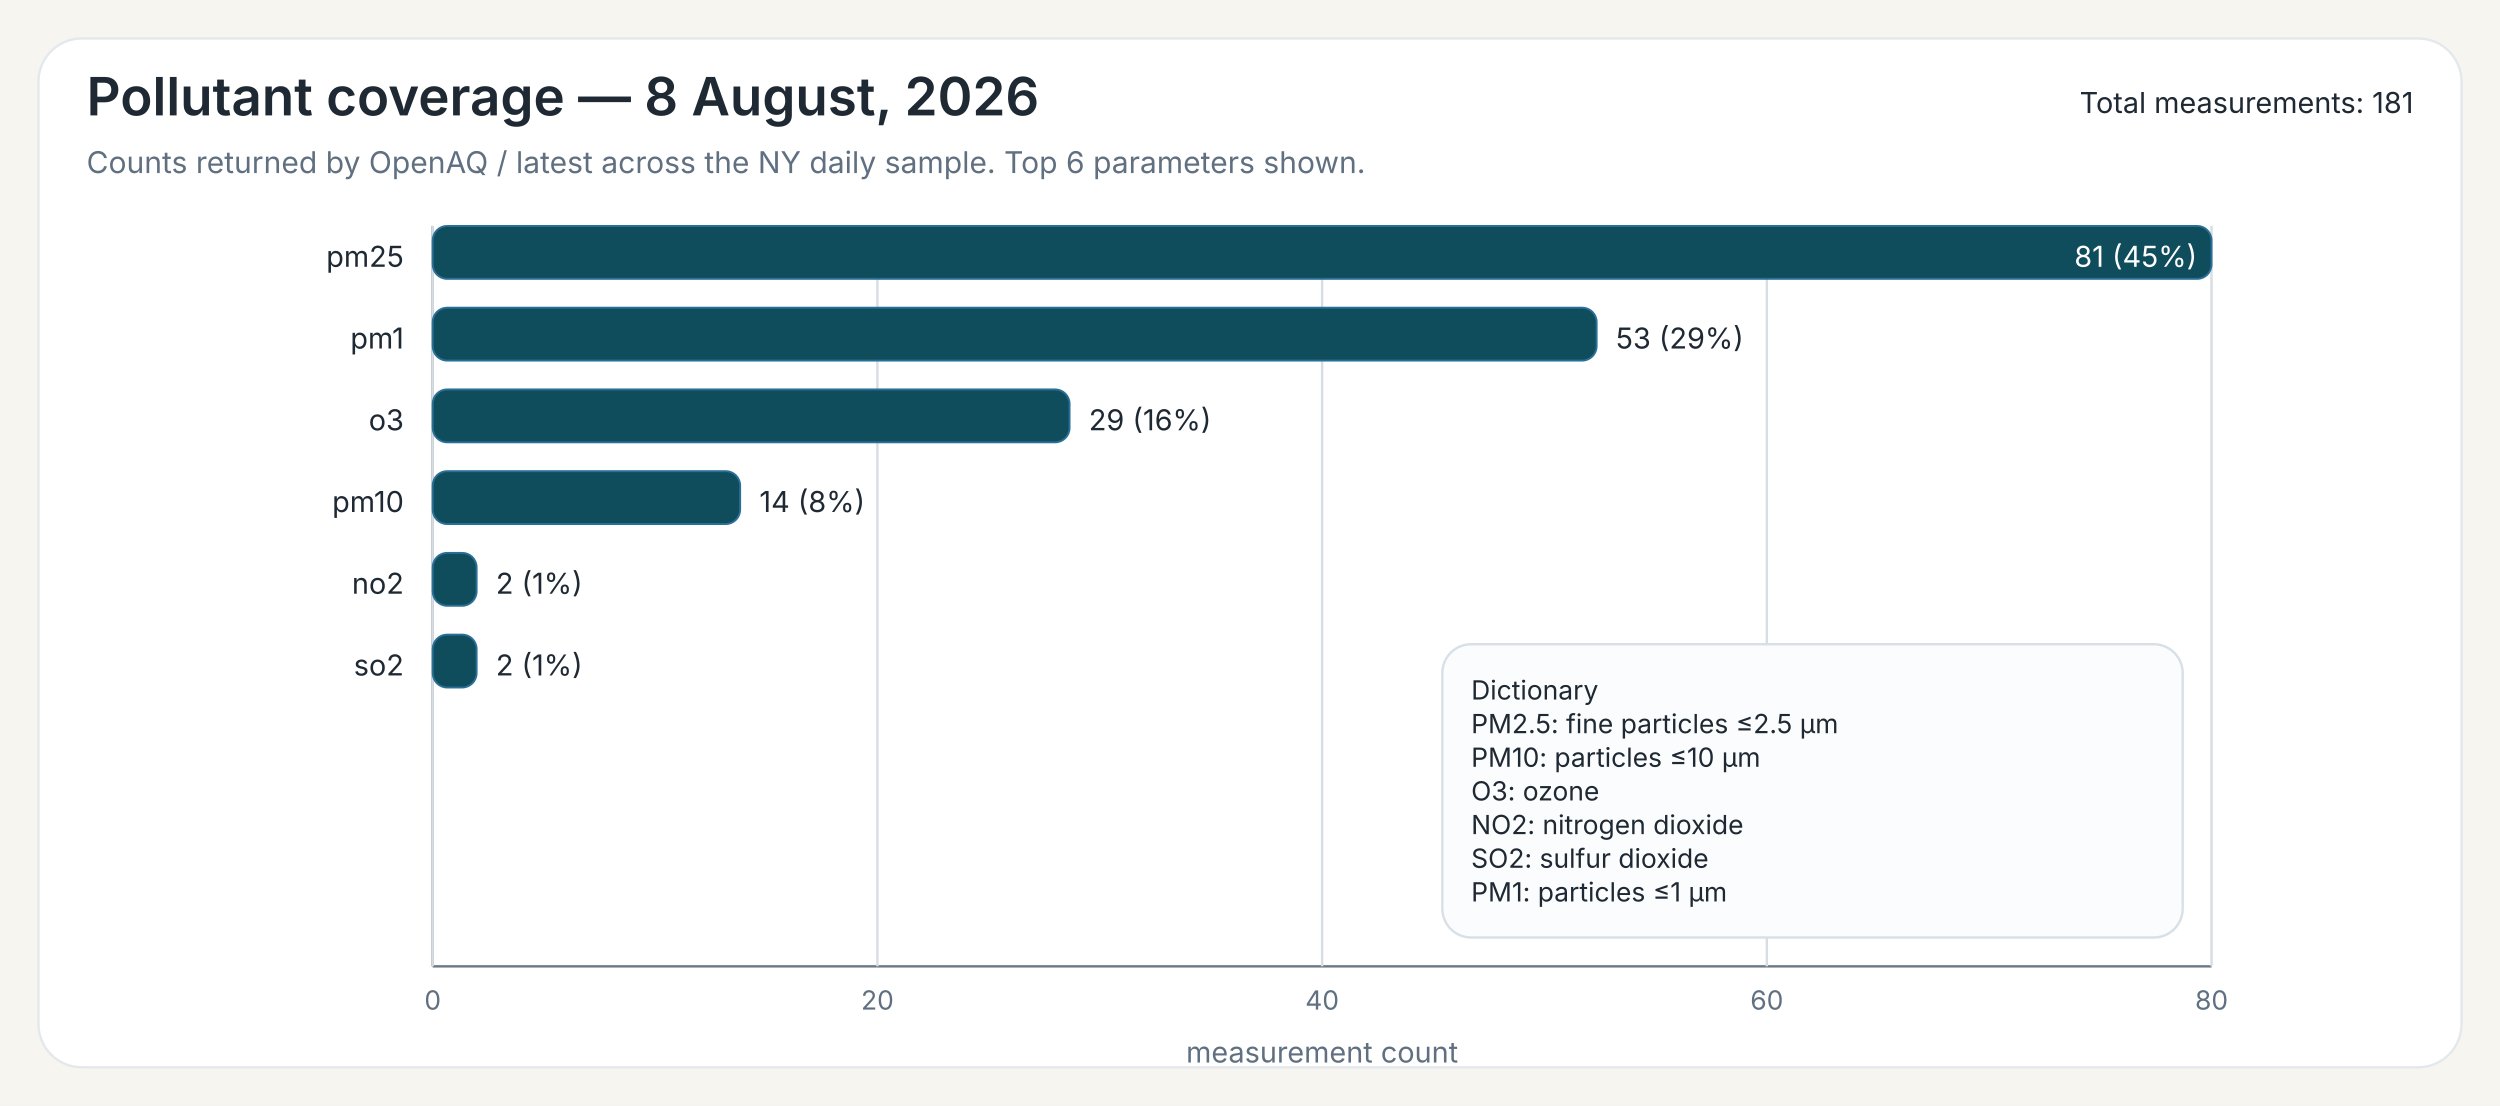
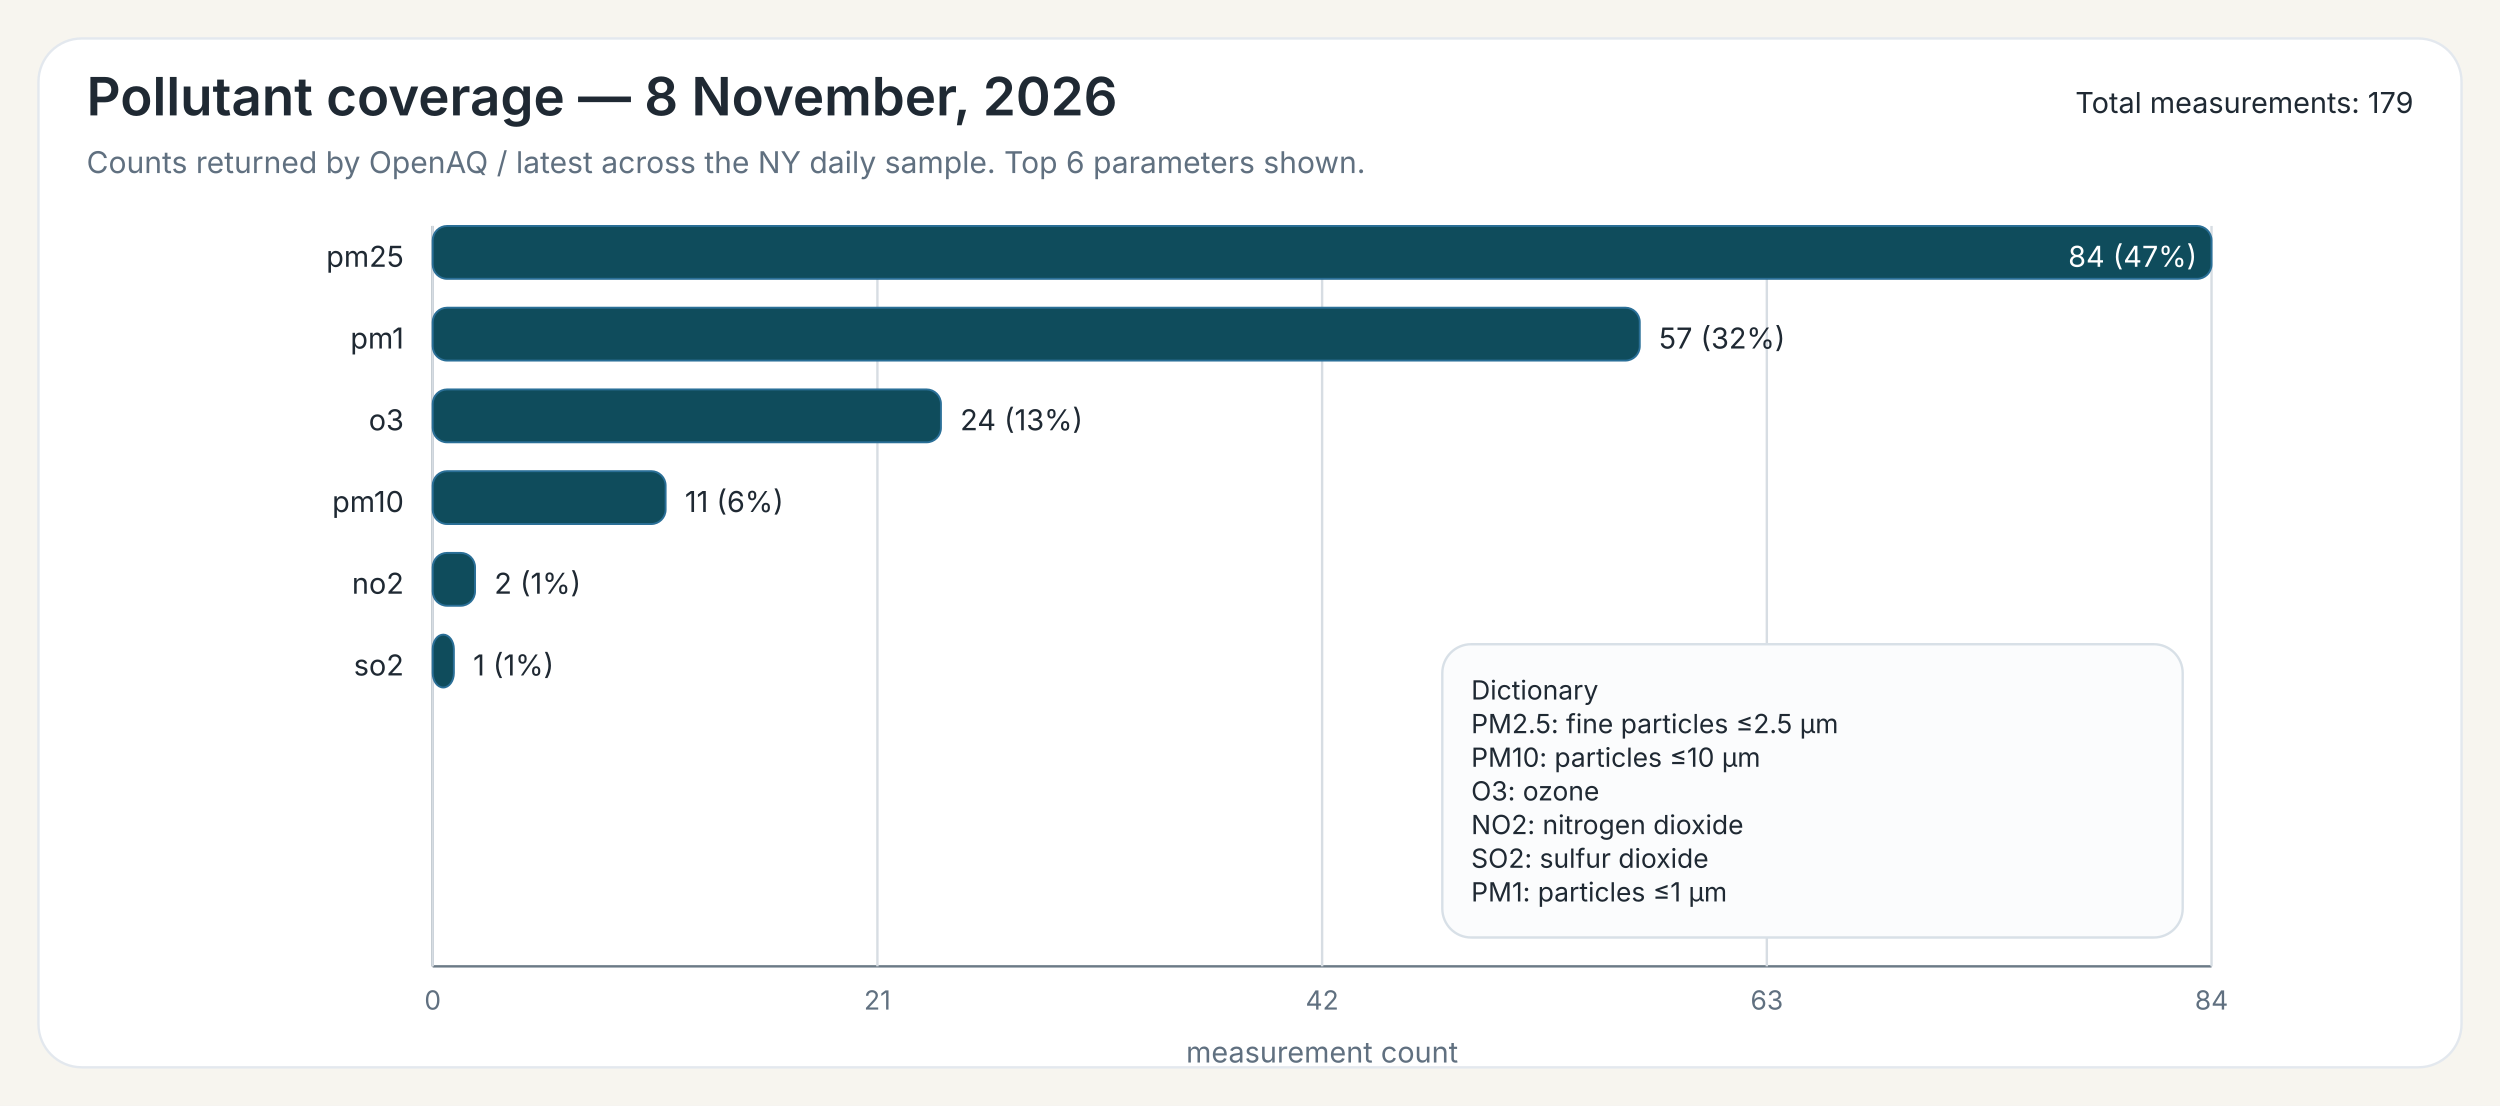
<svg xmlns="http://www.w3.org/2000/svg" width="1040" height="460">
  <rect x="0" y="0" width="1040" height="460" fill="#F7F5EF" />
  <rect x="16" y="16" width="1008" height="428" rx="18" ry="18" fill="#FFFFFF" stroke="#E3E8EE" stroke-width="1" />
-   <text x="36" y="48" font-family="Public Sans, Inter, Aptos, Segoe UI, Arial, sans-serif" font-size="22" font-weight="600" fill="#1F2933">Pollutant coverage — 8 August, 2026</text>
+   <text x="36" y="48" font-family="Public Sans, Inter, Aptos, Segoe UI, Arial, sans-serif" font-size="22" font-weight="600" fill="#1F2933">Pollutant coverage — 8 November, 2026</text>
  <text x="36" y="72" font-family="Public Sans, Inter, Aptos, Segoe UI, Arial, sans-serif" font-size="12.5" font-weight="400" fill="#607080">Counts returned by OpenAQ / latest across the NY daily sample. Top 6 parameters shown.</text>
-   <text x="1004" y="47" font-family="Public Sans, Inter, Aptos, Segoe UI, Arial, sans-serif" font-size="12" text-anchor="end" fill="#1F2933">Total measurements: 181</text>
+   <text x="1004" y="47" font-family="Public Sans, Inter, Aptos, Segoe UI, Arial, sans-serif" font-size="12" text-anchor="end" fill="#1F2933">Total measurements: 179</text>
  <line x1="180" y1="94" x2="180" y2="402" stroke="#6B7A86" stroke-width="1" />
  <line x1="180" y1="402" x2="920" y2="402" stroke="#6B7A86" stroke-width="1" />
  <line x1="180.00" y1="94" x2="180.00" y2="402" stroke="#D7DDE3" stroke-width="1" />
  <text x="180.00" y="420" font-family="Inter, Aptos, Segoe UI, Arial, sans-serif" font-size="11" text-anchor="middle" fill="#607080">0</text>
  <line x1="365.00" y1="94" x2="365.00" y2="402" stroke="#D7DDE3" stroke-width="1" />
-   <text x="365.00" y="420" font-family="Inter, Aptos, Segoe UI, Arial, sans-serif" font-size="11" text-anchor="middle" fill="#607080">20</text>
+   <text x="365.00" y="420" font-family="Inter, Aptos, Segoe UI, Arial, sans-serif" font-size="11" text-anchor="middle" fill="#607080">21</text>
  <line x1="550.00" y1="94" x2="550.00" y2="402" stroke="#D7DDE3" stroke-width="1" />
-   <text x="550.00" y="420" font-family="Inter, Aptos, Segoe UI, Arial, sans-serif" font-size="11" text-anchor="middle" fill="#607080">40</text>
+   <text x="550.00" y="420" font-family="Inter, Aptos, Segoe UI, Arial, sans-serif" font-size="11" text-anchor="middle" fill="#607080">42</text>
  <line x1="735.00" y1="94" x2="735.00" y2="402" stroke="#D7DDE3" stroke-width="1" />
-   <text x="735.00" y="420" font-family="Inter, Aptos, Segoe UI, Arial, sans-serif" font-size="11" text-anchor="middle" fill="#607080">60</text>
+   <text x="735.00" y="420" font-family="Inter, Aptos, Segoe UI, Arial, sans-serif" font-size="11" text-anchor="middle" fill="#607080">63</text>
  <line x1="920.00" y1="94" x2="920.00" y2="402" stroke="#D7DDE3" stroke-width="1" />
-   <text x="920.00" y="420" font-family="Inter, Aptos, Segoe UI, Arial, sans-serif" font-size="11" text-anchor="middle" fill="#607080">80</text>
+   <text x="920.00" y="420" font-family="Inter, Aptos, Segoe UI, Arial, sans-serif" font-size="11" text-anchor="middle" fill="#607080">84</text>
  <text x="550.00" y="442" font-family="Inter, Aptos, Segoe UI, Arial, sans-serif" font-size="12" text-anchor="middle" fill="#607080">measurement count</text>
  <text x="168" y="111" font-family="Inter, Aptos, Segoe UI, Arial, sans-serif" font-size="12" text-anchor="end" fill="#1F2933">pm25</text>
  <rect x="180" y="94" width="740.00" height="22" rx="6" ry="6" fill="#0F4C5C" stroke="#2A6F97" stroke-width="0.8" />
-   <text x="914.00" y="111" font-family="Inter, Aptos, Segoe UI, Arial, sans-serif" font-size="12" fill="white" text-anchor="end">81 (45%)</text>
+   <text x="914.00" y="111" font-family="Inter, Aptos, Segoe UI, Arial, sans-serif" font-size="12" fill="white" text-anchor="end">84 (47%)</text>
  <text x="168" y="145" font-family="Inter, Aptos, Segoe UI, Arial, sans-serif" font-size="12" text-anchor="end" fill="#1F2933">pm1</text>
-   <rect x="180" y="128" width="484.20" height="22" rx="6" ry="6" fill="#0F4C5C" stroke="#2A6F97" stroke-width="0.8" />
-   <text x="672.20" y="145" font-family="Inter, Aptos, Segoe UI, Arial, sans-serif" font-size="12" fill="#1F2933">53 (29%)</text>
+   <rect x="180" y="128" width="502.14" height="22" rx="6" ry="6" fill="#0F4C5C" stroke="#2A6F97" stroke-width="0.8" />
+   <text x="690.14" y="145" font-family="Inter, Aptos, Segoe UI, Arial, sans-serif" font-size="12" fill="#1F2933">57 (32%)</text>
  <text x="168" y="179" font-family="Inter, Aptos, Segoe UI, Arial, sans-serif" font-size="12" text-anchor="end" fill="#1F2933">o3</text>
-   <rect x="180" y="162" width="264.94" height="22" rx="6" ry="6" fill="#0F4C5C" stroke="#2A6F97" stroke-width="0.8" />
-   <text x="452.94" y="179" font-family="Inter, Aptos, Segoe UI, Arial, sans-serif" font-size="12" fill="#1F2933">29 (16%)</text>
+   <rect x="180" y="162" width="211.43" height="22" rx="6" ry="6" fill="#0F4C5C" stroke="#2A6F97" stroke-width="0.8" />
+   <text x="399.43" y="179" font-family="Inter, Aptos, Segoe UI, Arial, sans-serif" font-size="12" fill="#1F2933">24 (13%)</text>
  <text x="168" y="213" font-family="Inter, Aptos, Segoe UI, Arial, sans-serif" font-size="12" text-anchor="end" fill="#1F2933">pm10</text>
-   <rect x="180" y="196" width="127.90" height="22" rx="6" ry="6" fill="#0F4C5C" stroke="#2A6F97" stroke-width="0.8" />
-   <text x="315.90" y="213" font-family="Inter, Aptos, Segoe UI, Arial, sans-serif" font-size="12" fill="#1F2933">14 (8%)</text>
+   <rect x="180" y="196" width="96.90" height="22" rx="6" ry="6" fill="#0F4C5C" stroke="#2A6F97" stroke-width="0.8" />
+   <text x="284.90" y="213" font-family="Inter, Aptos, Segoe UI, Arial, sans-serif" font-size="12" fill="#1F2933">11 (6%)</text>
  <text x="168" y="247" font-family="Inter, Aptos, Segoe UI, Arial, sans-serif" font-size="12" text-anchor="end" fill="#1F2933">no2</text>
-   <rect x="180" y="230" width="18.27" height="22" rx="6" ry="6" fill="#0F4C5C" stroke="#2A6F97" stroke-width="0.8" />
-   <text x="206.27" y="247" font-family="Inter, Aptos, Segoe UI, Arial, sans-serif" font-size="12" fill="#1F2933">2 (1%)</text>
+   <rect x="180" y="230" width="17.62" height="22" rx="6" ry="6" fill="#0F4C5C" stroke="#2A6F97" stroke-width="0.8" />
+   <text x="205.62" y="247" font-family="Inter, Aptos, Segoe UI, Arial, sans-serif" font-size="12" fill="#1F2933">2 (1%)</text>
  <text x="168" y="281" font-family="Inter, Aptos, Segoe UI, Arial, sans-serif" font-size="12" text-anchor="end" fill="#1F2933">so2</text>
-   <rect x="180" y="264" width="18.27" height="22" rx="6" ry="6" fill="#0F4C5C" stroke="#2A6F97" stroke-width="0.8" />
-   <text x="206.27" y="281" font-family="Inter, Aptos, Segoe UI, Arial, sans-serif" font-size="12" fill="#1F2933">2 (1%)</text>
+   <rect x="180" y="264" width="8.81" height="22" rx="6" ry="6" fill="#0F4C5C" stroke="#2A6F97" stroke-width="0.8" />
+   <text x="196.81" y="281" font-family="Inter, Aptos, Segoe UI, Arial, sans-serif" font-size="12" fill="#1F2933">1 (1%)</text>
  <rect x="600.00" y="268.00" width="308" height="122" rx="12" ry="12" fill="#FBFCFD" stroke="#D8E0E7" stroke-width="1" />
  <text x="612.00" y="291.00" font-family="Inter, Aptos, Segoe UI, Arial, sans-serif" font-size="11" fill="#1F2933">Dictionary</text>
  <text x="612.00" y="305.00" font-family="Inter, Aptos, Segoe UI, Arial, sans-serif" font-size="11" fill="#1F2933">PM2.5: fine particles ≤2.5 µm</text>
  <text x="612.00" y="319.00" font-family="Inter, Aptos, Segoe UI, Arial, sans-serif" font-size="11" fill="#1F2933">PM10: particles ≤10 µm</text>
  <text x="612.00" y="333.00" font-family="Inter, Aptos, Segoe UI, Arial, sans-serif" font-size="11" fill="#1F2933">O3: ozone</text>
  <text x="612.00" y="347.00" font-family="Inter, Aptos, Segoe UI, Arial, sans-serif" font-size="11" fill="#1F2933">NO2: nitrogen dioxide</text>
  <text x="612.00" y="361.00" font-family="Inter, Aptos, Segoe UI, Arial, sans-serif" font-size="11" fill="#1F2933">SO2: sulfur dioxide</text>
  <text x="612.00" y="375.00" font-family="Inter, Aptos, Segoe UI, Arial, sans-serif" font-size="11" fill="#1F2933">PM1: particles ≤1 µm</text>
</svg>
